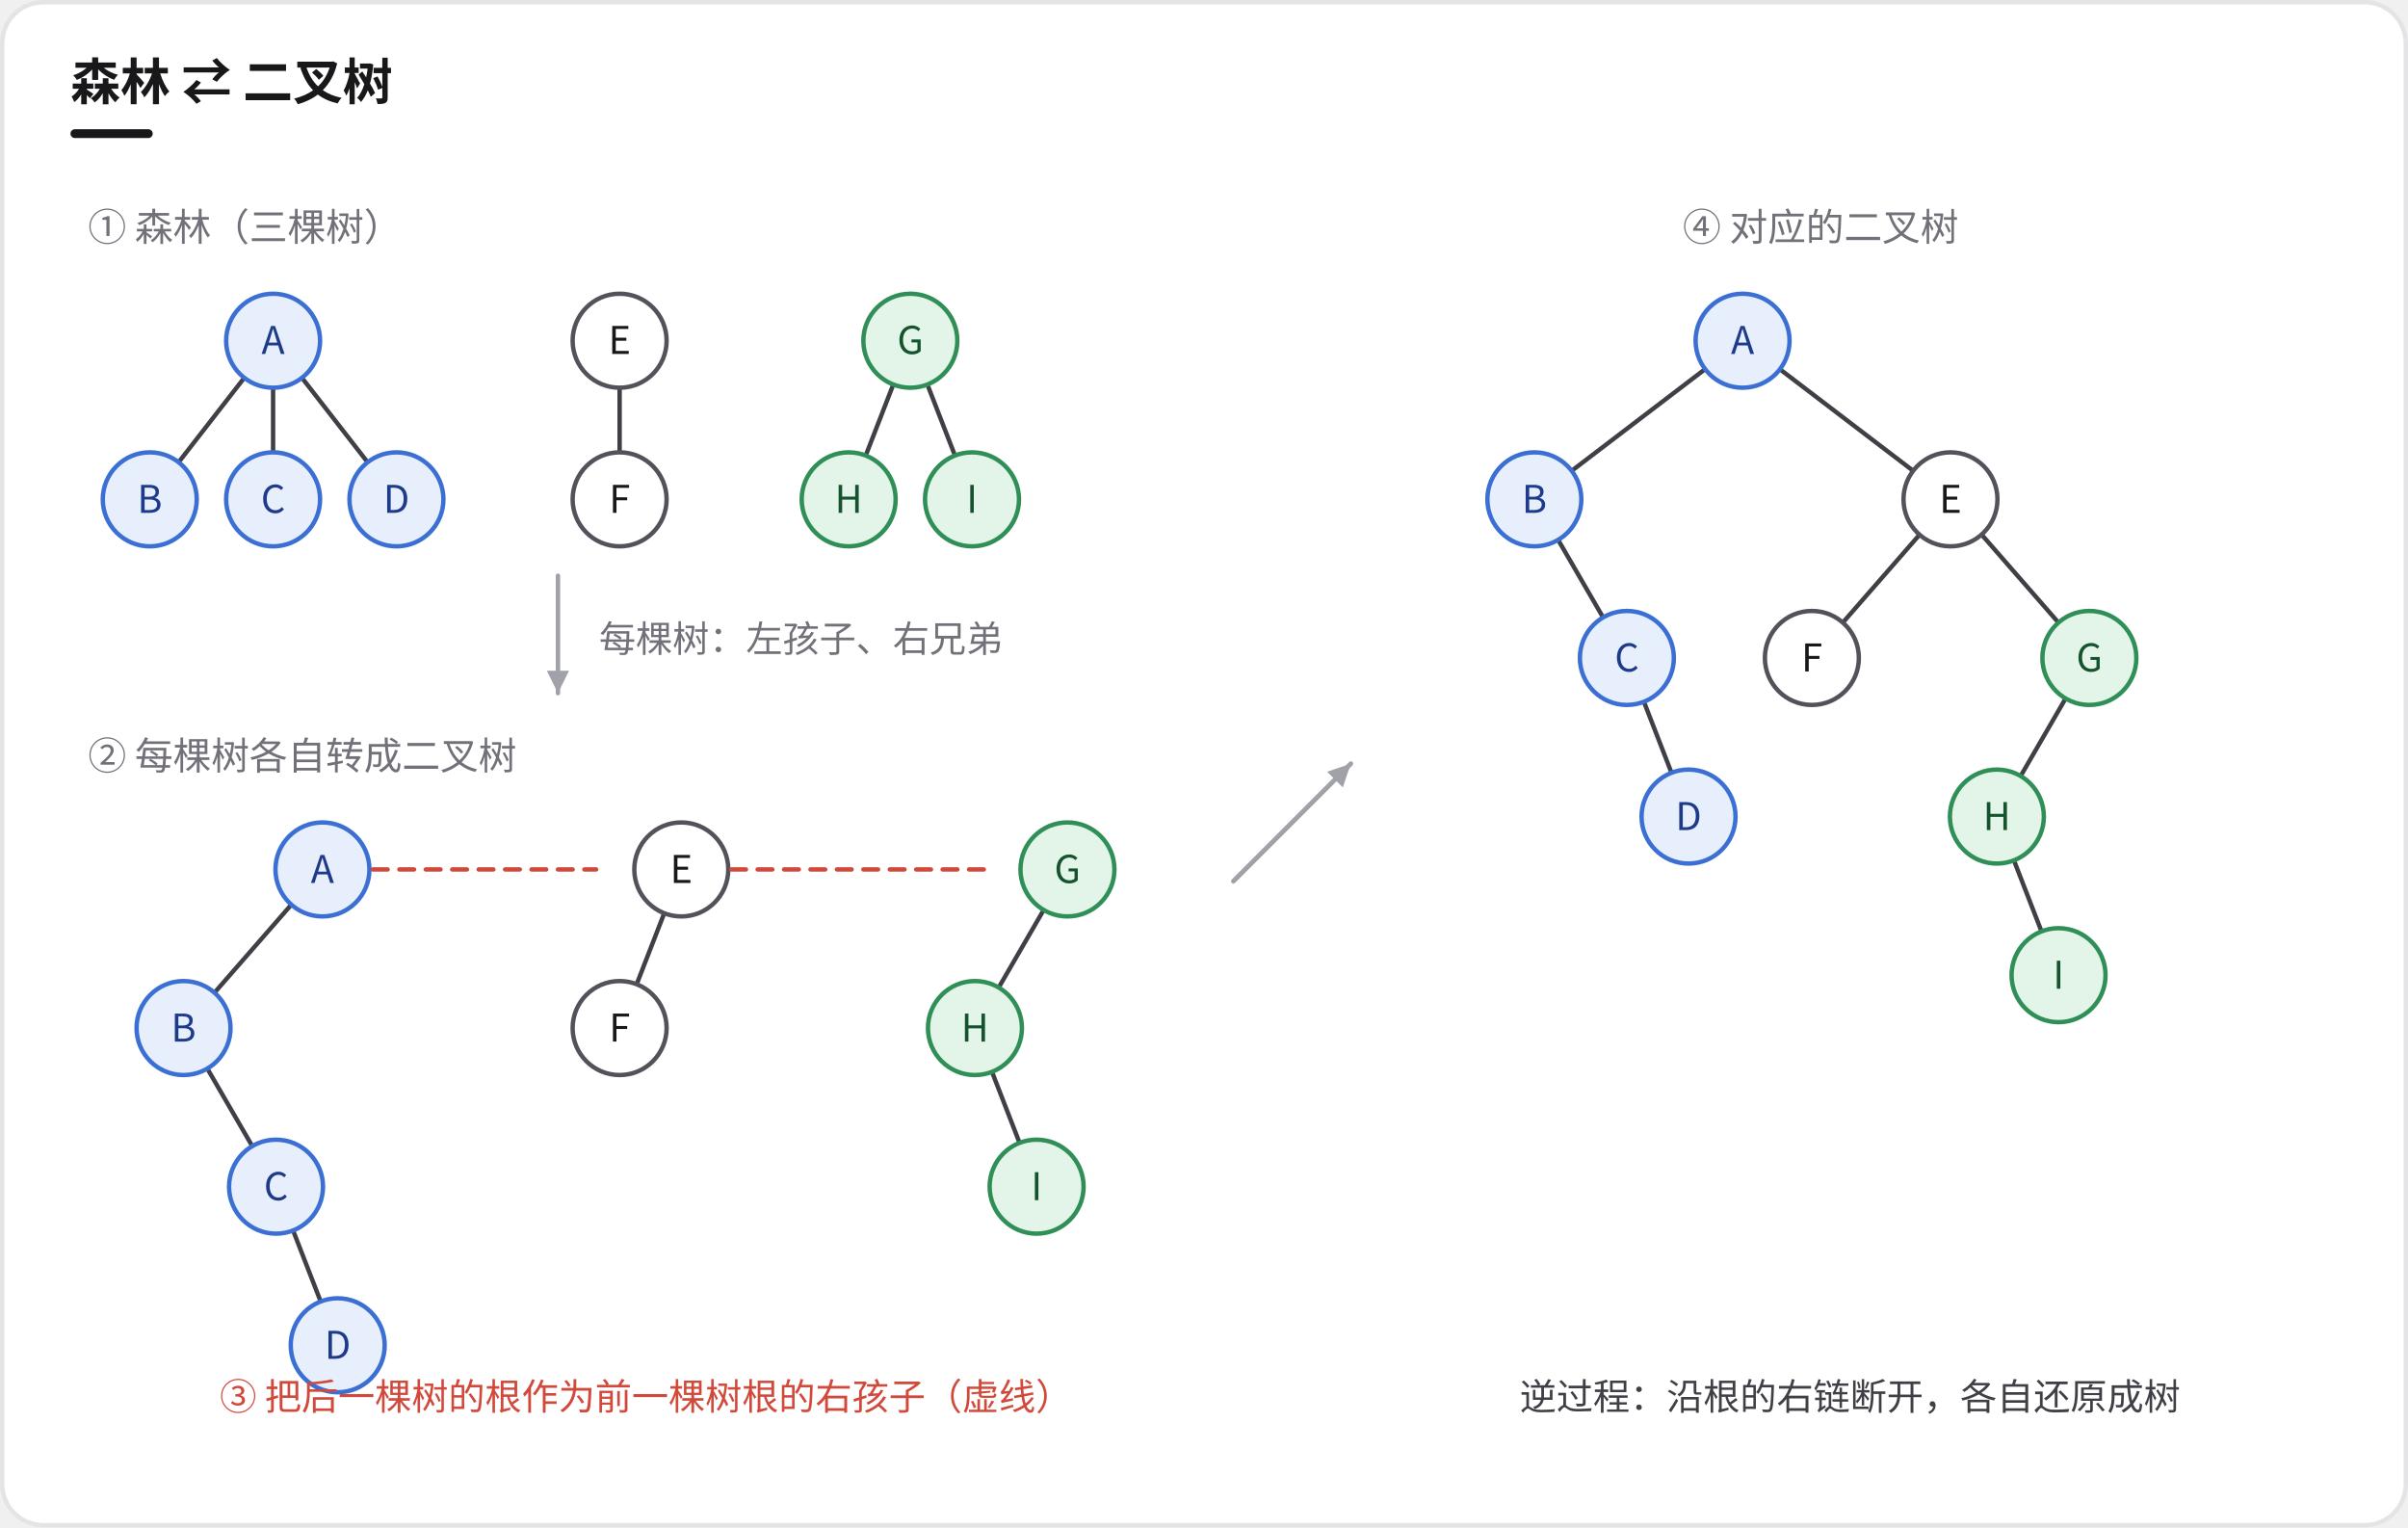
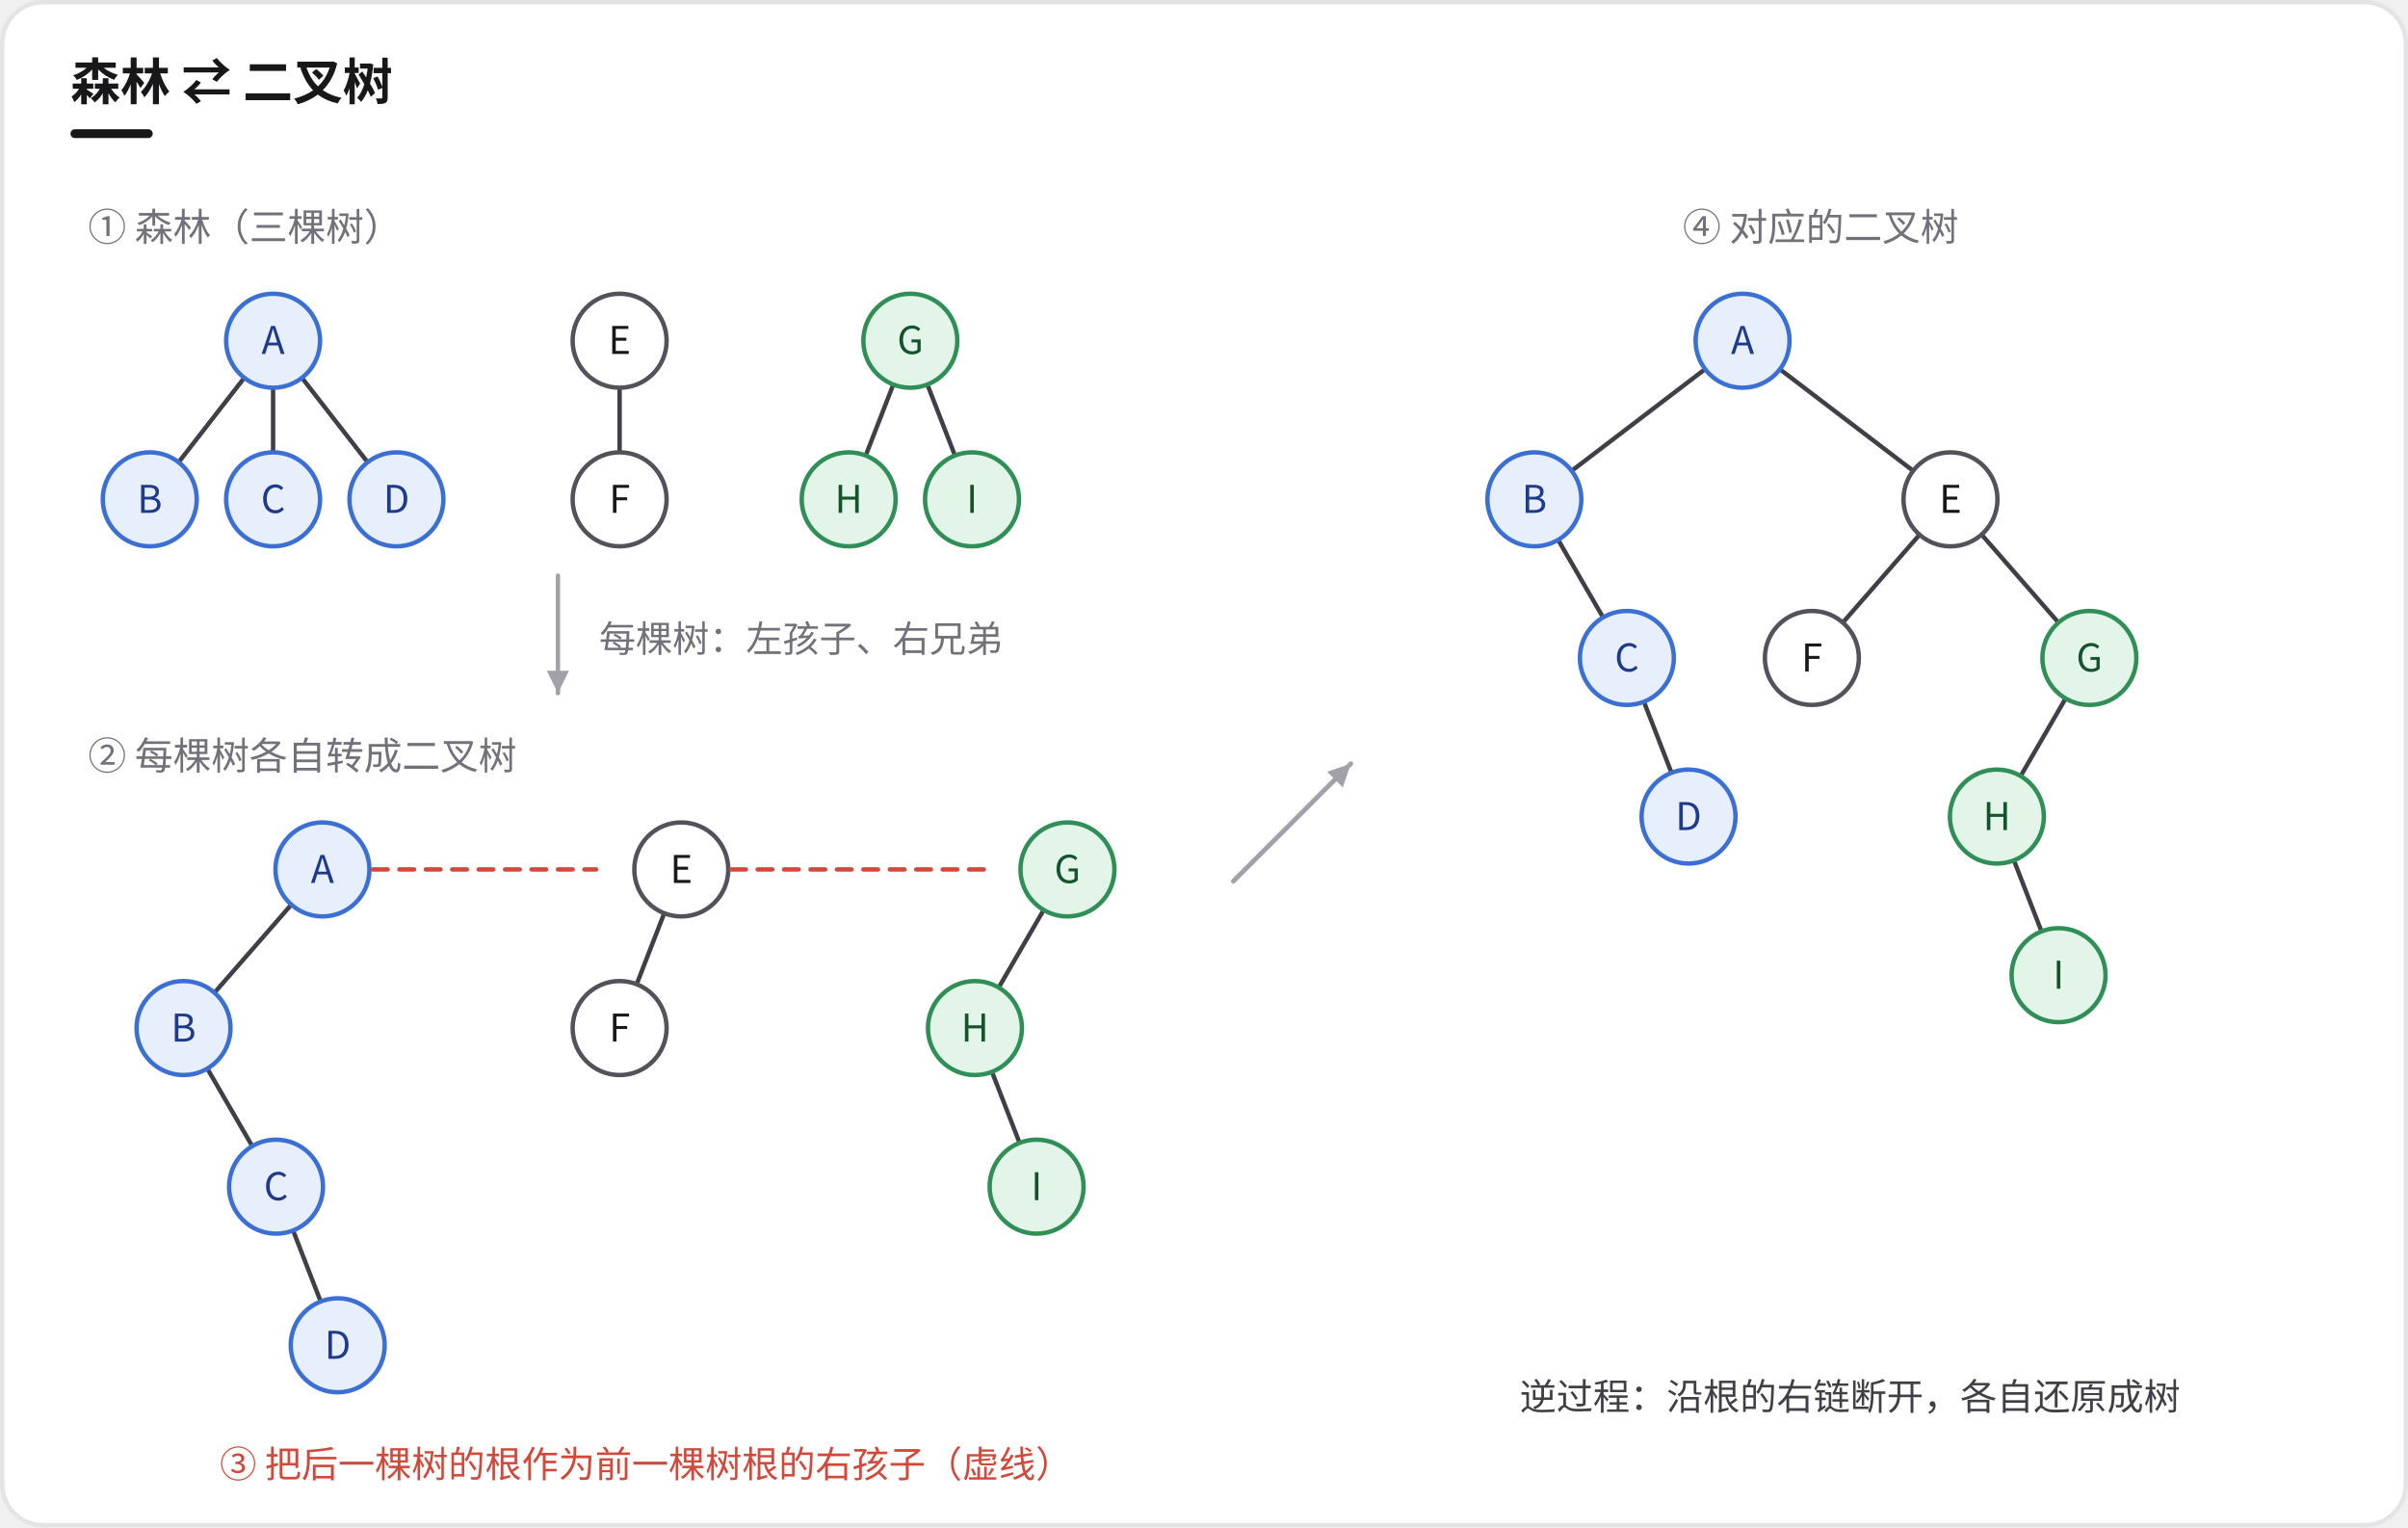
<svg xmlns="http://www.w3.org/2000/svg" viewBox="0 0 820 520" width="820" height="520" font-family="'PingFang SC','Hiragino Sans GB','Microsoft YaHei','Noto Sans CJK SC','Source Han Sans SC',system-ui,sans-serif" font-size="15" xml:space="preserve" style="white-space:pre" role="img" aria-label="森林与二叉树的相互转换">
  <defs>
    <marker id="aa1a1aa" viewBox="0 0 10 10" refX="8.5" refY="5" markerWidth="9" markerHeight="9" orient="auto" markerUnits="userSpaceOnUse">
      <path d="M0 0.8L8.5 5 0 9.2z" fill="#a1a1aa" />
    </marker>
  </defs>
  <rect x="0.75" y="0.75" width="818.5" height="518.5" rx="14" fill="#ffffff" stroke="#e4e4e7" stroke-width="1.5" />
  <text x="24" y="34" font-size="17" fill="#18181b" font-weight="700">森林 ⇄ 二叉树</text>
  <rect x="24" y="44" width="28" height="3" rx="1.5" fill="#18181b" />
  <text x="30" y="82" font-size="13" fill="#71717a">① 森林（三棵树）</text>
  <path d="M83.2 128.6L60.8 157.4" fill="none" stroke="#3f3f46" stroke-width="1.5" stroke-linecap="round" stroke-linejoin="round" />
  <path d="M93 132L93 154" fill="none" stroke="#3f3f46" stroke-width="1.5" stroke-linecap="round" stroke-linejoin="round" />
  <path d="M102.8 128.6L125.2 157.4" fill="none" stroke="#3f3f46" stroke-width="1.5" stroke-linecap="round" stroke-linejoin="round" />
  <circle cx="51" cy="170" r="16" fill="#e8effc" stroke="#3b6fd4" stroke-width="1.5" />
  <text x="51" y="174.6" font-size="13" fill="#1e3a8a" text-anchor="middle" font-weight="500">B</text>
  <circle cx="93" cy="170" r="16" fill="#e8effc" stroke="#3b6fd4" stroke-width="1.5" />
  <text x="93" y="174.6" font-size="13" fill="#1e3a8a" text-anchor="middle" font-weight="500">C</text>
  <circle cx="135" cy="170" r="16" fill="#e8effc" stroke="#3b6fd4" stroke-width="1.5" />
  <text x="135" y="174.6" font-size="13" fill="#1e3a8a" text-anchor="middle" font-weight="500">D</text>
  <circle cx="93" cy="116" r="16" fill="#e8effc" stroke="#3b6fd4" stroke-width="1.5" />
  <text x="93" y="120.5" font-size="13" fill="#1e3a8a" text-anchor="middle" font-weight="500">A</text>
  <path d="M211 132L211 154" fill="none" stroke="#3f3f46" stroke-width="1.5" stroke-linecap="round" stroke-linejoin="round" />
  <circle cx="211" cy="170" r="16" fill="#ffffff" stroke="#52525b" stroke-width="1.5" />
  <text x="211" y="174.6" font-size="13" fill="#18181b" text-anchor="middle" font-weight="500">F</text>
  <circle cx="211" cy="116" r="16" fill="#ffffff" stroke="#52525b" stroke-width="1.5" />
  <text x="211" y="120.5" font-size="13" fill="#18181b" text-anchor="middle" font-weight="500">E</text>
  <path d="M304.2 130.9L294.8 155.1" fill="none" stroke="#3f3f46" stroke-width="1.5" stroke-linecap="round" stroke-linejoin="round" />
  <path d="M315.8 130.9L325.2 155.1" fill="none" stroke="#3f3f46" stroke-width="1.5" stroke-linecap="round" stroke-linejoin="round" />
  <circle cx="289" cy="170" r="16" fill="#e3f4e8" stroke="#2f8f57" stroke-width="1.5" />
  <text x="289" y="174.6" font-size="13" fill="#14532d" text-anchor="middle" font-weight="500">H</text>
  <circle cx="331" cy="170" r="16" fill="#e3f4e8" stroke="#2f8f57" stroke-width="1.5" />
  <text x="331" y="174.6" font-size="13" fill="#14532d" text-anchor="middle" font-weight="500">I</text>
  <circle cx="310" cy="116" r="16" fill="#e3f4e8" stroke="#2f8f57" stroke-width="1.5" />
  <text x="310" y="120.5" font-size="13" fill="#14532d" text-anchor="middle" font-weight="500">G</text>
  <path d="M190 196L190 236" fill="none" stroke="#a1a1aa" stroke-width="1.5" stroke-linecap="round" stroke-linejoin="round" marker-end="url(#aa1a1aa)" />
  <text x="204" y="222" font-size="12.5" fill="#71717a">每棵树：左孩子、右兄弟</text>
  <text x="30" y="262" font-size="13" fill="#71717a">② 每棵树各自转成二叉树</text>
  <path d="M99.8 418.9L109.2 443.1" fill="none" stroke="#3f3f46" stroke-width="1.5" stroke-linecap="round" stroke-linejoin="round" />
  <path d="M70.6 363.8L85.9 390.2" fill="none" stroke="#3f3f46" stroke-width="1.5" stroke-linecap="round" stroke-linejoin="round" />
  <path d="M99.2 308L73 338" fill="none" stroke="#3f3f46" stroke-width="1.5" stroke-linecap="round" stroke-linejoin="round" />
  <circle cx="115" cy="458" r="16" fill="#e8effc" stroke="#3b6fd4" stroke-width="1.5" />
  <text x="115" y="462.6" font-size="13" fill="#1e3a8a" text-anchor="middle" font-weight="500">D</text>
  <circle cx="94" cy="404" r="16" fill="#e8effc" stroke="#3b6fd4" stroke-width="1.5" />
  <text x="94" y="408.6" font-size="13" fill="#1e3a8a" text-anchor="middle" font-weight="500">C</text>
  <circle cx="62.5" cy="350" r="16" fill="#e8effc" stroke="#3b6fd4" stroke-width="1.5" />
  <text x="62.5" y="354.6" font-size="13" fill="#1e3a8a" text-anchor="middle" font-weight="500">B</text>
  <circle cx="109.8" cy="296" r="16" fill="#e8effc" stroke="#3b6fd4" stroke-width="1.5" />
  <text x="109.8" y="300.6" font-size="13" fill="#1e3a8a" text-anchor="middle" font-weight="500">A</text>
  <path d="M226.2 310.9L216.8 335.1" fill="none" stroke="#3f3f46" stroke-width="1.5" stroke-linecap="round" stroke-linejoin="round" />
  <circle cx="211" cy="350" r="16" fill="#ffffff" stroke="#52525b" stroke-width="1.5" />
  <text x="211" y="354.6" font-size="13" fill="#18181b" text-anchor="middle" font-weight="500">F</text>
  <circle cx="232" cy="296" r="16" fill="#ffffff" stroke="#52525b" stroke-width="1.5" />
  <text x="232" y="300.6" font-size="13" fill="#18181b" text-anchor="middle" font-weight="500">E</text>
  <path d="M337.8 364.9L347.2 389.1" fill="none" stroke="#3f3f46" stroke-width="1.5" stroke-linecap="round" stroke-linejoin="round" />
  <path d="M355.4 309.8L340.1 336.2" fill="none" stroke="#3f3f46" stroke-width="1.5" stroke-linecap="round" stroke-linejoin="round" />
  <circle cx="353" cy="404" r="16" fill="#e3f4e8" stroke="#2f8f57" stroke-width="1.5" />
  <text x="353" y="408.6" font-size="13" fill="#14532d" text-anchor="middle" font-weight="500">I</text>
  <circle cx="332" cy="350" r="16" fill="#e3f4e8" stroke="#2f8f57" stroke-width="1.5" />
  <text x="332" y="354.6" font-size="13" fill="#14532d" text-anchor="middle" font-weight="500">H</text>
  <circle cx="363.5" cy="296" r="16" fill="#e3f4e8" stroke="#2f8f57" stroke-width="1.5" />
  <text x="363.5" y="300.6" font-size="13" fill="#14532d" text-anchor="middle" font-weight="500">G</text>
  <path d="M127 296L203 296" fill="none" stroke="#d1493a" stroke-width="1.5" stroke-linecap="round" stroke-linejoin="round" stroke-dasharray="5 4" />
  <path d="M249 296L335 296" fill="none" stroke="#d1493a" stroke-width="1.5" stroke-linecap="round" stroke-linejoin="round" stroke-dasharray="5 4" />
-   <text x="220" y="480" font-size="12.5" fill="#d1493a" text-anchor="middle">③ 把后一棵树的根作为前一棵树根的右孩子（虚线）</text>
+   <text x="220" y="503" font-size="12.5" fill="#d1493a" text-anchor="middle">③ 把后一棵树的根作为前一棵树根的右孩子（虚线）</text>
  <path d="M420 300L460 260" fill="none" stroke="#a1a1aa" stroke-width="1.6" stroke-linecap="round" stroke-linejoin="round" marker-end="url(#aa1a1aa)" />
  <text x="620" y="82" font-size="13" fill="#71717a" text-anchor="middle">④ 对应的二叉树</text>
  <path d="M559.8 238.9L569.2 263.1" fill="none" stroke="#3f3f46" stroke-width="1.5" stroke-linecap="round" stroke-linejoin="round" />
  <path d="M530.6 183.8L545.9 210.2" fill="none" stroke="#3f3f46" stroke-width="1.5" stroke-linecap="round" stroke-linejoin="round" />
  <path d="M685.8 292.9L695.2 317.1" fill="none" stroke="#3f3f46" stroke-width="1.5" stroke-linecap="round" stroke-linejoin="round" />
  <path d="M703.4 237.8L688.1 264.2" fill="none" stroke="#3f3f46" stroke-width="1.5" stroke-linecap="round" stroke-linejoin="round" />
  <path d="M653.7 182L627.5 212" fill="none" stroke="#3f3f46" stroke-width="1.5" stroke-linecap="round" stroke-linejoin="round" />
  <path d="M674.8 182L701 212" fill="none" stroke="#3f3f46" stroke-width="1.5" stroke-linecap="round" stroke-linejoin="round" />
  <path d="M580.6 125.7L535.2 160.3" fill="none" stroke="#3f3f46" stroke-width="1.5" stroke-linecap="round" stroke-linejoin="round" />
  <path d="M606.1 125.7L651.5 160.3" fill="none" stroke="#3f3f46" stroke-width="1.5" stroke-linecap="round" stroke-linejoin="round" />
  <circle cx="575" cy="278" r="16" fill="#e8effc" stroke="#3b6fd4" stroke-width="1.5" />
  <text x="575" y="282.6" font-size="13" fill="#1e3a8a" text-anchor="middle" font-weight="500">D</text>
  <circle cx="554" cy="224" r="16" fill="#e8effc" stroke="#3b6fd4" stroke-width="1.5" />
  <text x="554" y="228.6" font-size="13" fill="#1e3a8a" text-anchor="middle" font-weight="500">C</text>
  <circle cx="522.5" cy="170" r="16" fill="#e8effc" stroke="#3b6fd4" stroke-width="1.5" />
  <text x="522.5" y="174.6" font-size="13" fill="#1e3a8a" text-anchor="middle" font-weight="500">B</text>
  <circle cx="617" cy="224" r="16" fill="#ffffff" stroke="#52525b" stroke-width="1.5" />
  <text x="617" y="228.6" font-size="13" fill="#18181b" text-anchor="middle" font-weight="500">F</text>
  <circle cx="701" cy="332" r="16" fill="#e3f4e8" stroke="#2f8f57" stroke-width="1.5" />
  <text x="701" y="336.6" font-size="13" fill="#14532d" text-anchor="middle" font-weight="500">I</text>
  <circle cx="680" cy="278" r="16" fill="#e3f4e8" stroke="#2f8f57" stroke-width="1.5" />
  <text x="680" y="282.6" font-size="13" fill="#14532d" text-anchor="middle" font-weight="500">H</text>
  <circle cx="711.5" cy="224" r="16" fill="#e3f4e8" stroke="#2f8f57" stroke-width="1.5" />
  <text x="711.5" y="228.6" font-size="13" fill="#14532d" text-anchor="middle" font-weight="500">G</text>
  <circle cx="664.2" cy="170" r="16" fill="#ffffff" stroke="#52525b" stroke-width="1.5" />
  <text x="664.2" y="174.6" font-size="13" fill="#18181b" text-anchor="middle" font-weight="500">E</text>
  <circle cx="593.4" cy="116" r="16" fill="#e8effc" stroke="#3b6fd4" stroke-width="1.5" />
  <text x="593.4" y="120.5" font-size="13" fill="#1e3a8a" text-anchor="middle" font-weight="500">A</text>
  <text x="630" y="480" font-size="12.5" fill="#3f3f46" text-anchor="middle">逆过程：沿根的右链断开，各自还原成树</text>
</svg>
